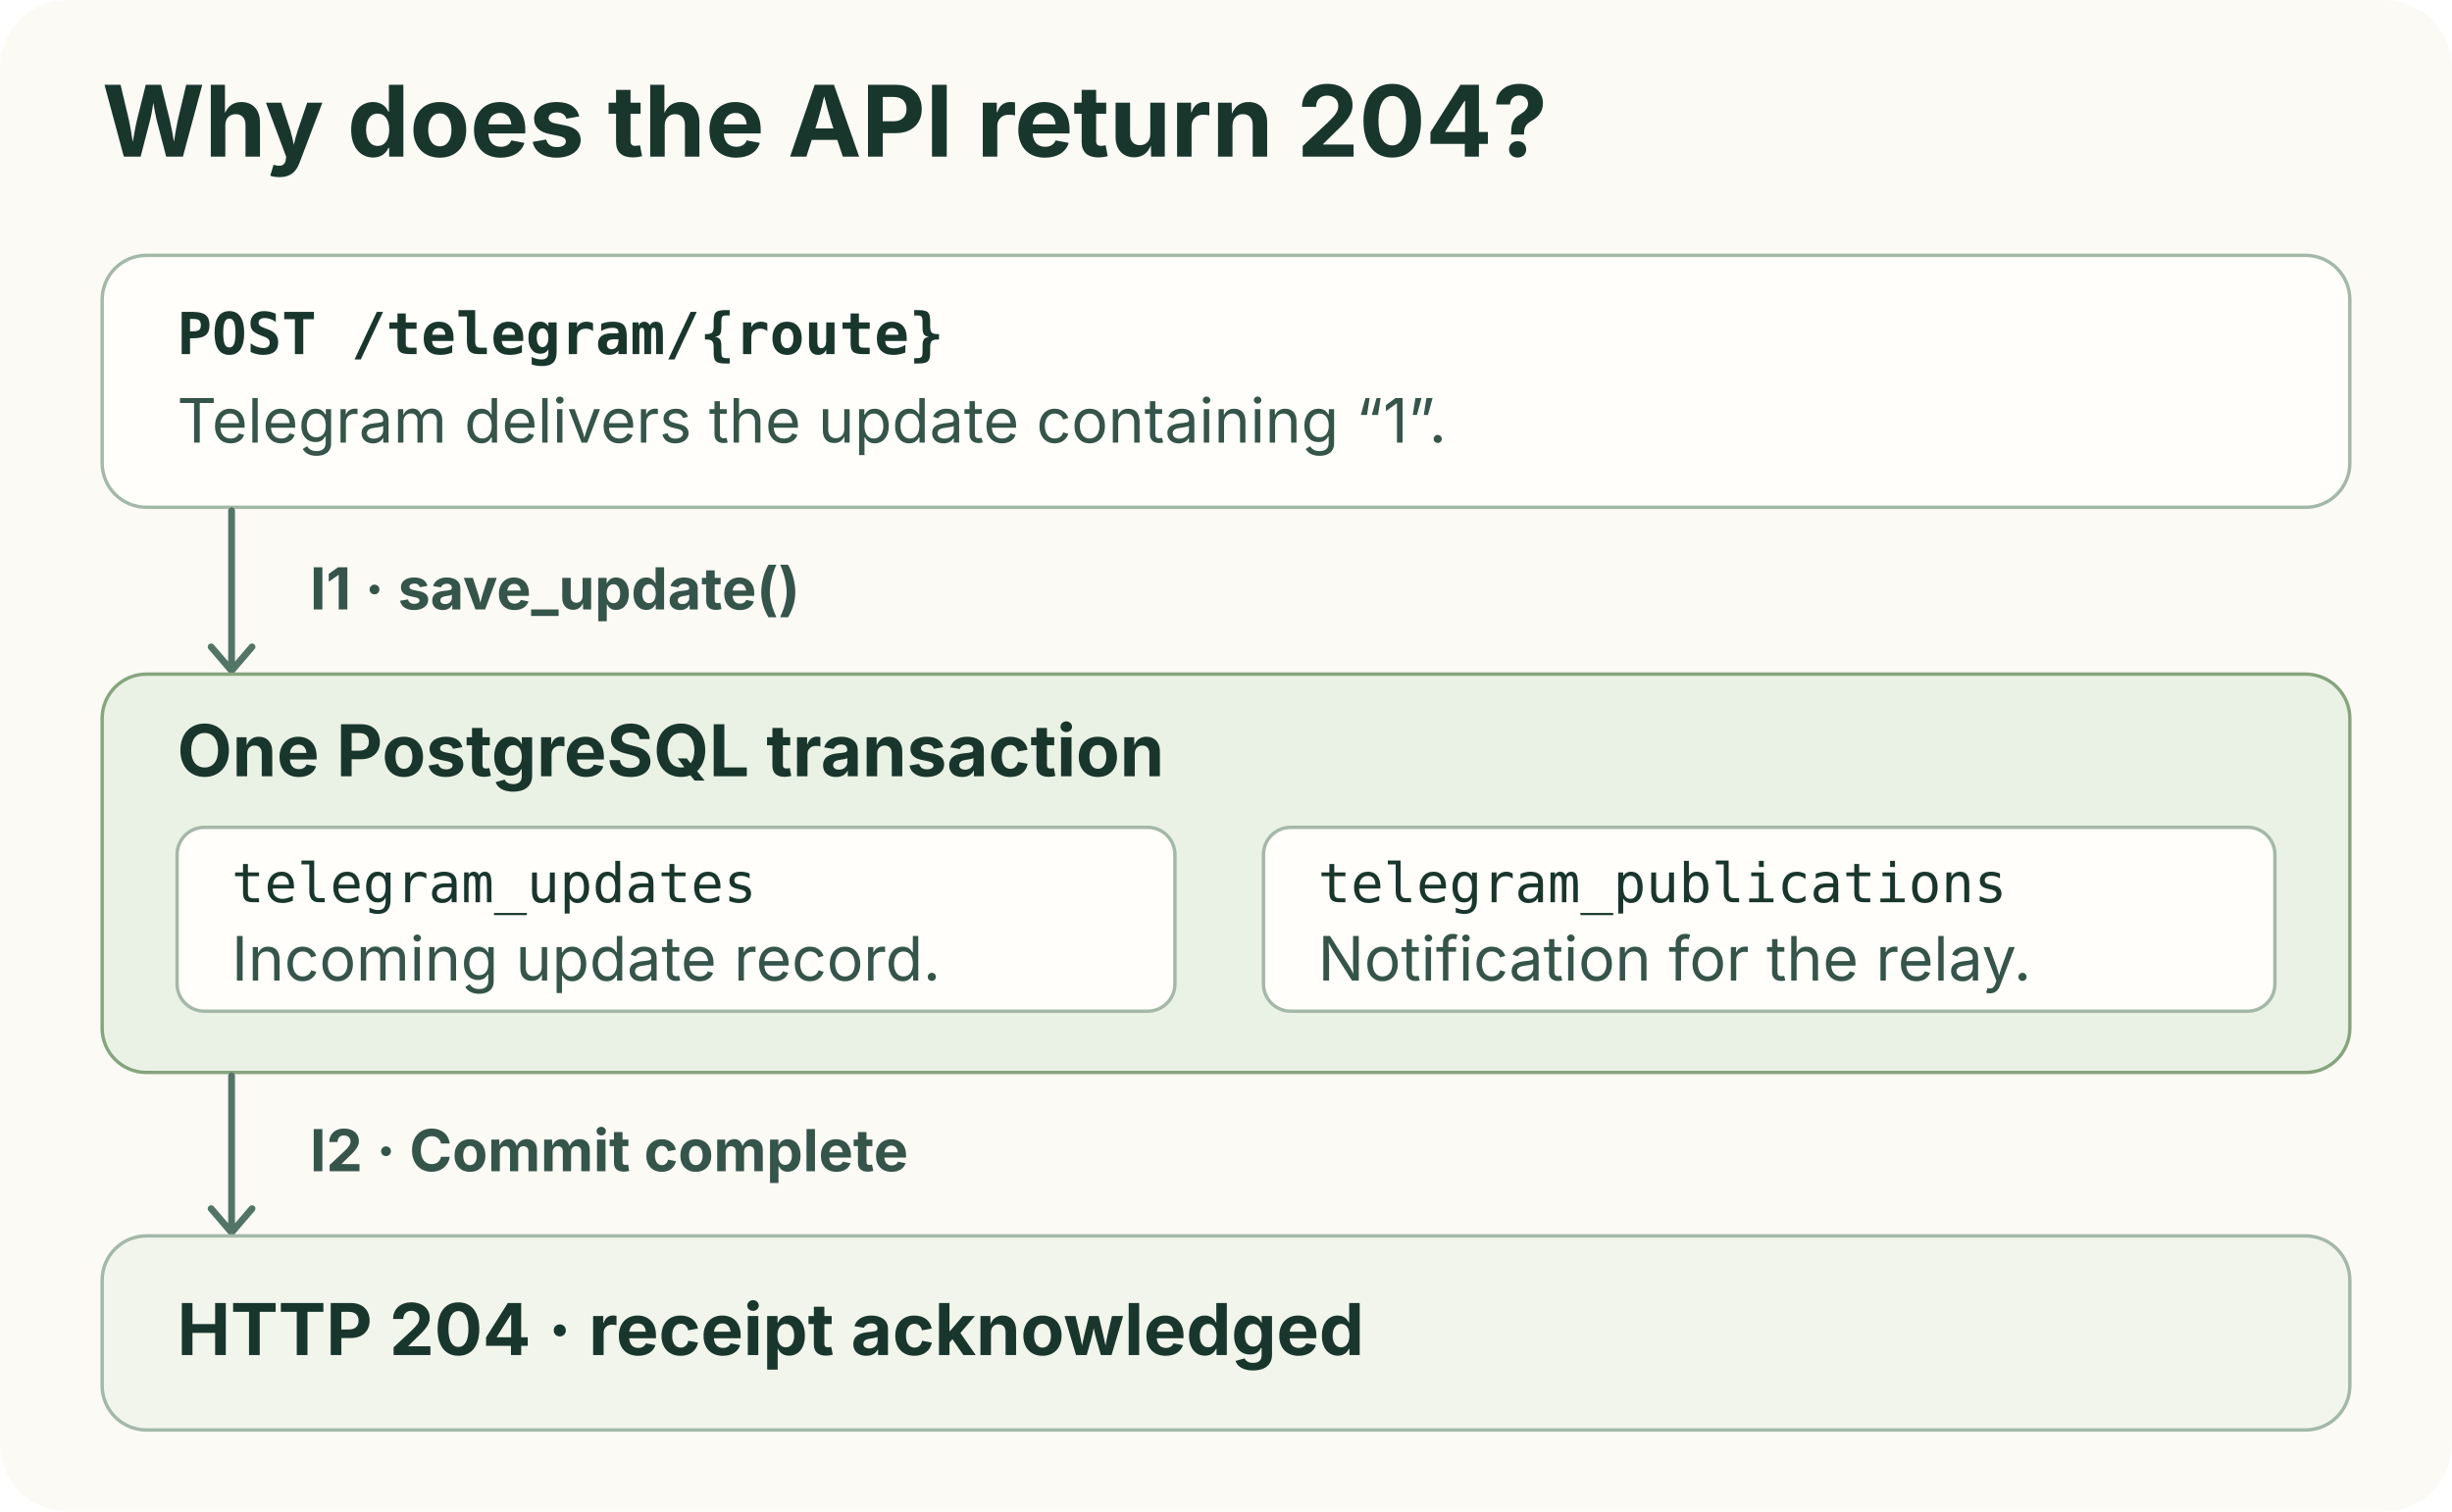
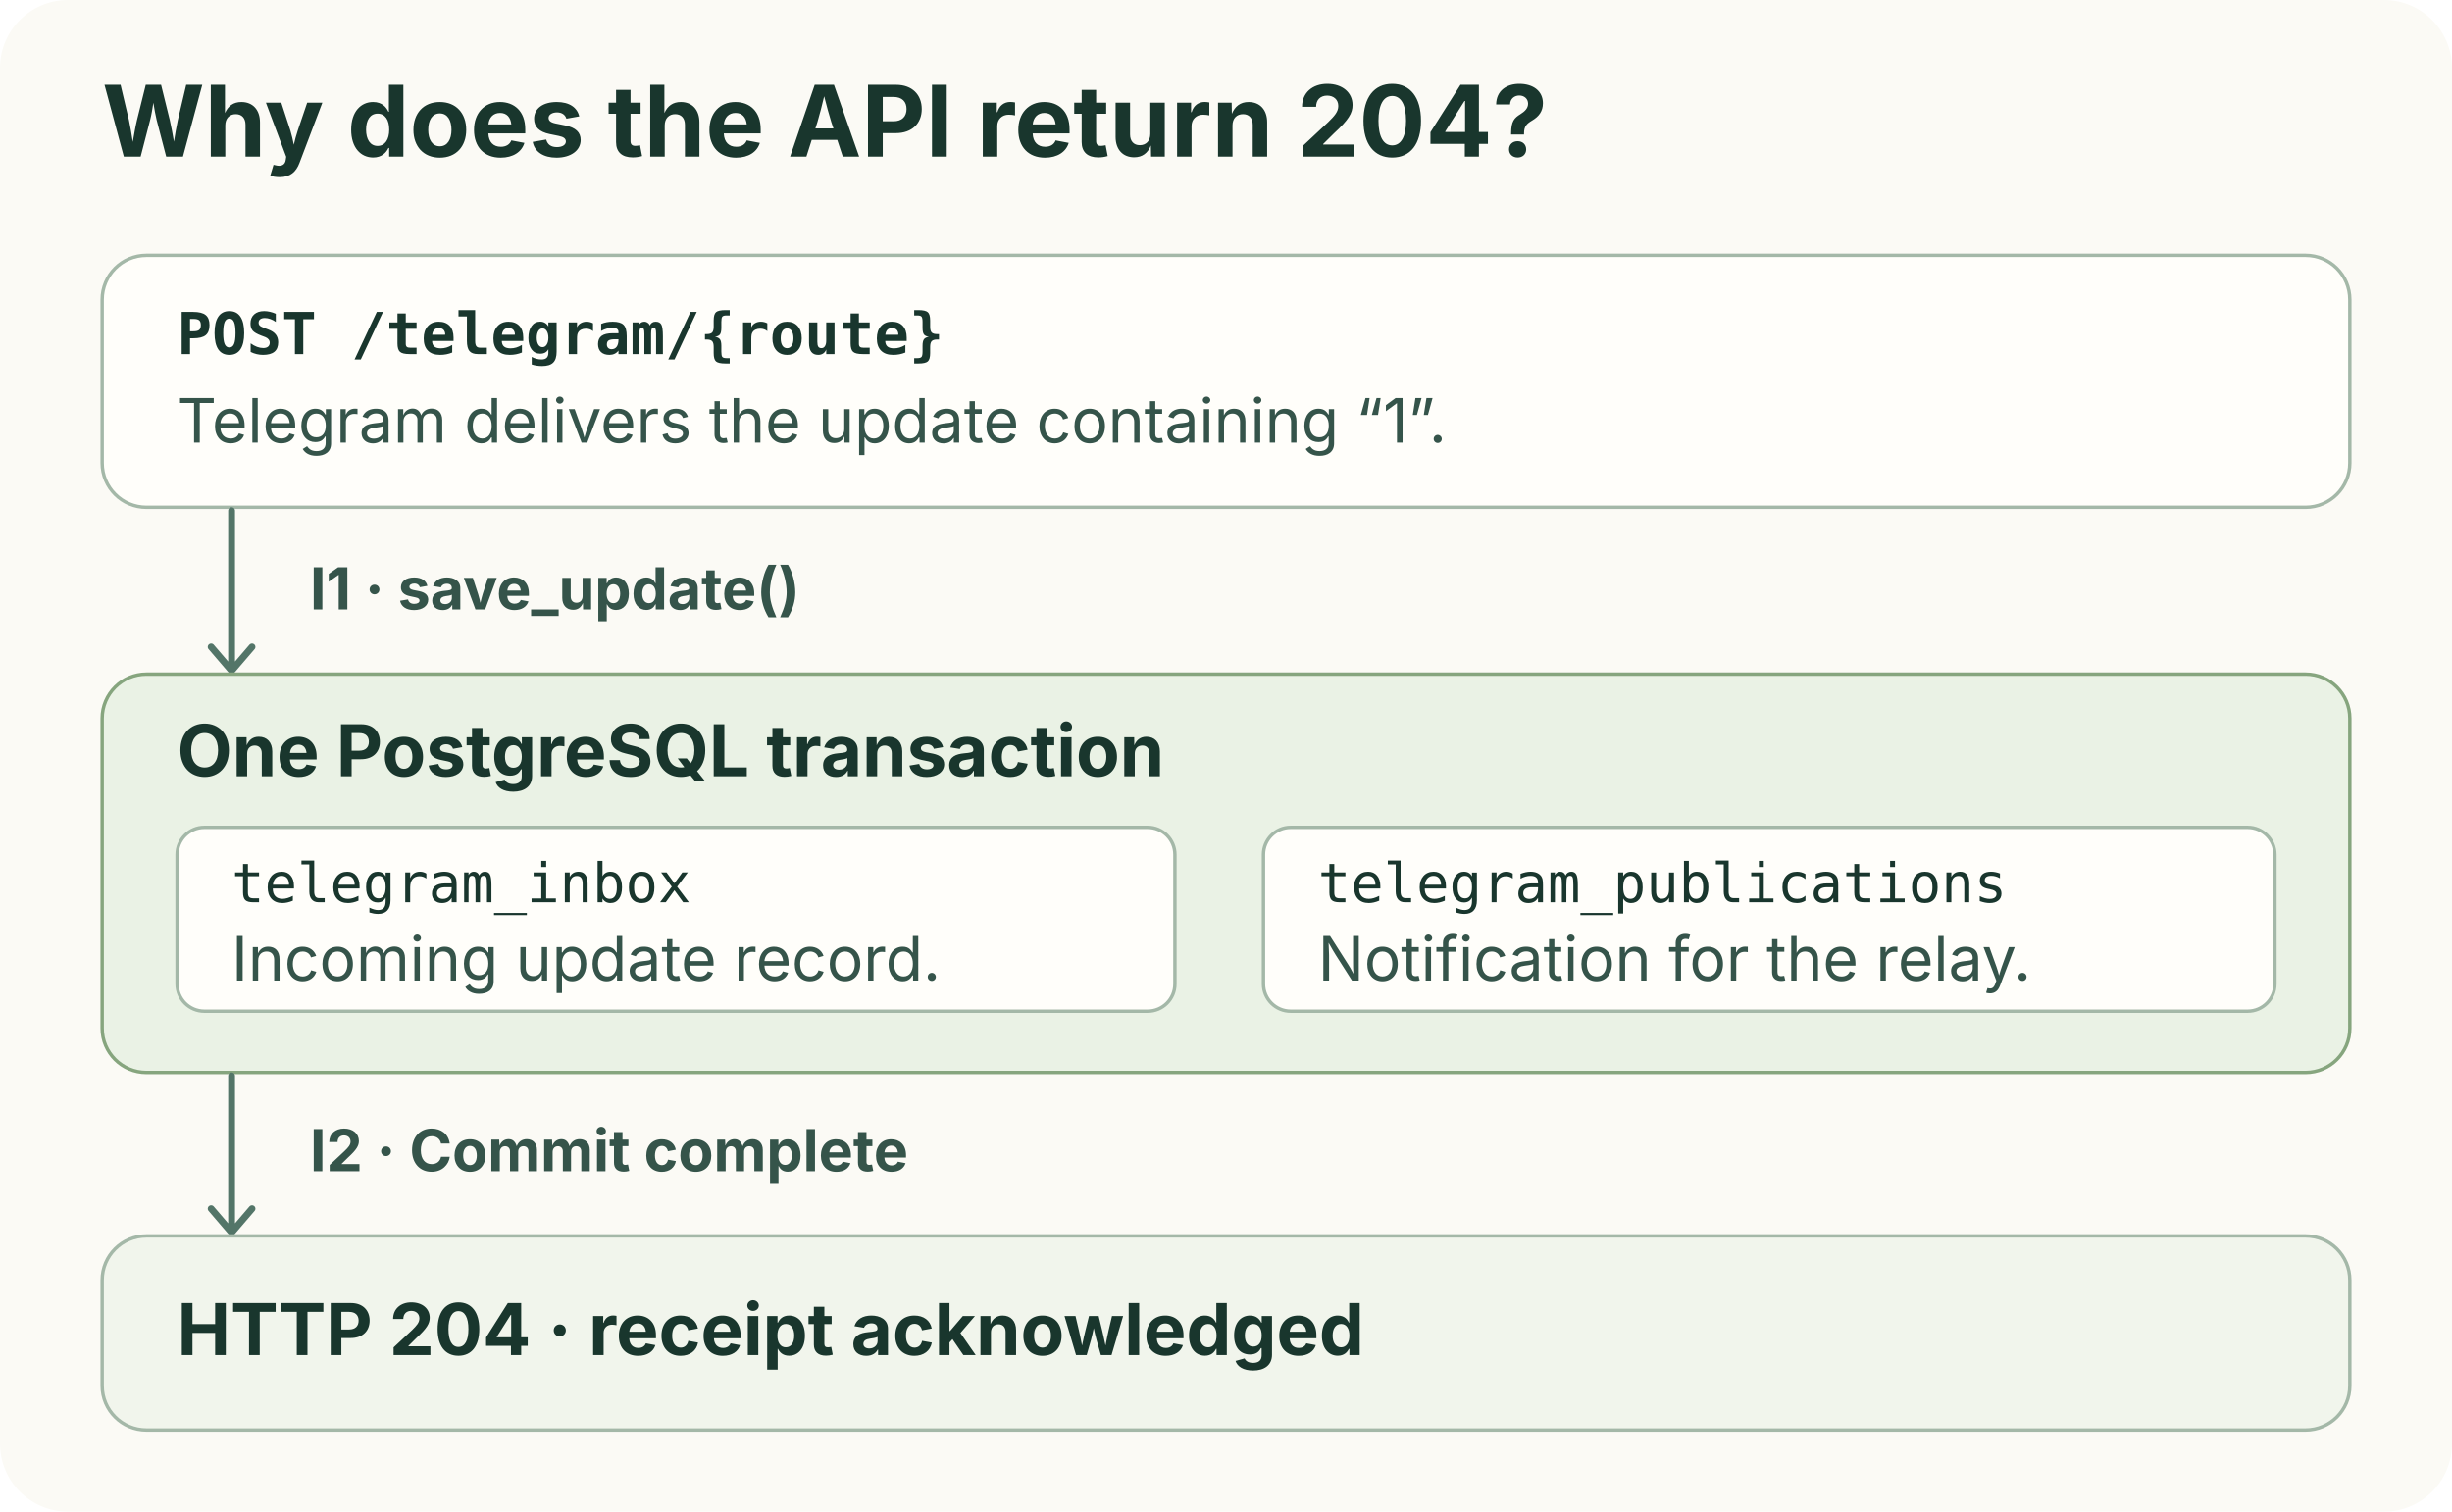
<svg xmlns="http://www.w3.org/2000/svg" width="720" height="444" viewBox="0 0 720 444" role="img" xml:lang="en" aria-labelledby="title desc">
  <style>
    text { font-family: Inter, Arial, sans-serif; fill: #19362d; }
    .title { font-size: 29px; font-weight: 700; }
    .heading { font-size: 21px; font-weight: 700; }
    .body { font-size: 18px; fill: #35544a; }
    .label { font-size: 17px; font-weight: 700; fill: #35544a; }
    .code { font-family: ui-monospace, Menlo, Consolas, monospace; font-size: 16px; }
    .code-title { font-family: ui-monospace, Menlo, Consolas, monospace; font-size: 17px; font-weight: 700; }
    .panel { fill: #fffefa; stroke: #a4b8a8; }
    .green { fill: #eaf2e5; stroke: #86a57e; }
    .pale { fill: #f1f5ec; stroke: #a4b8a8; }
    .arrow { fill: none; stroke: #537568; stroke-width: 2; stroke-linecap: round; stroke-linejoin: round; }
  </style>
  <rect width="720" height="444" rx="20" fill="#fbfaf5" />
  <text class="title" x="30" y="46">Why does the API return 204?</text>
  <rect class="panel" x="30" y="75" width="660" height="74" rx="13" />
  <text class="code-title" x="52" y="104">POST /telegram/{route}</text>
  <text class="body" x="52" y="130">Telegram delivers the update containing “1”.</text>
  <path class="arrow" d="M68 150V197m-6-7 6 7 6-7" />
  <text class="label" x="91" y="179">I1 · save_update()</text>
  <rect class="green" x="30" y="198" width="660" height="117" rx="13" />
  <text class="heading" x="52" y="228">One PostgreSQL transaction</text>
  <rect class="panel" x="52" y="243" width="293" height="54" rx="8" />
-   <text class="code" x="68" y="265">telegram_updates</text>
+   <text class="code" x="68" y="265">telegram_inbox</text>
  <text class="body" x="68" y="288">Incoming update record.</text>
  <rect class="panel" x="371" y="243" width="297" height="54" rx="8" />
  <text class="code" x="387" y="265">telegram_publications</text>
  <text class="body" x="387" y="288">Notification for the relay.</text>
  <path class="arrow" d="M68 316V362m-6-7 6 7 6-7" />
  <text class="label" x="91" y="344">I2 · Commit complete</text>
  <rect class="pale" x="30" y="363" width="660" height="57" rx="13" />
  <text class="heading" x="52" y="398">HTTP 204 · receipt acknowledged</text>
</svg>
